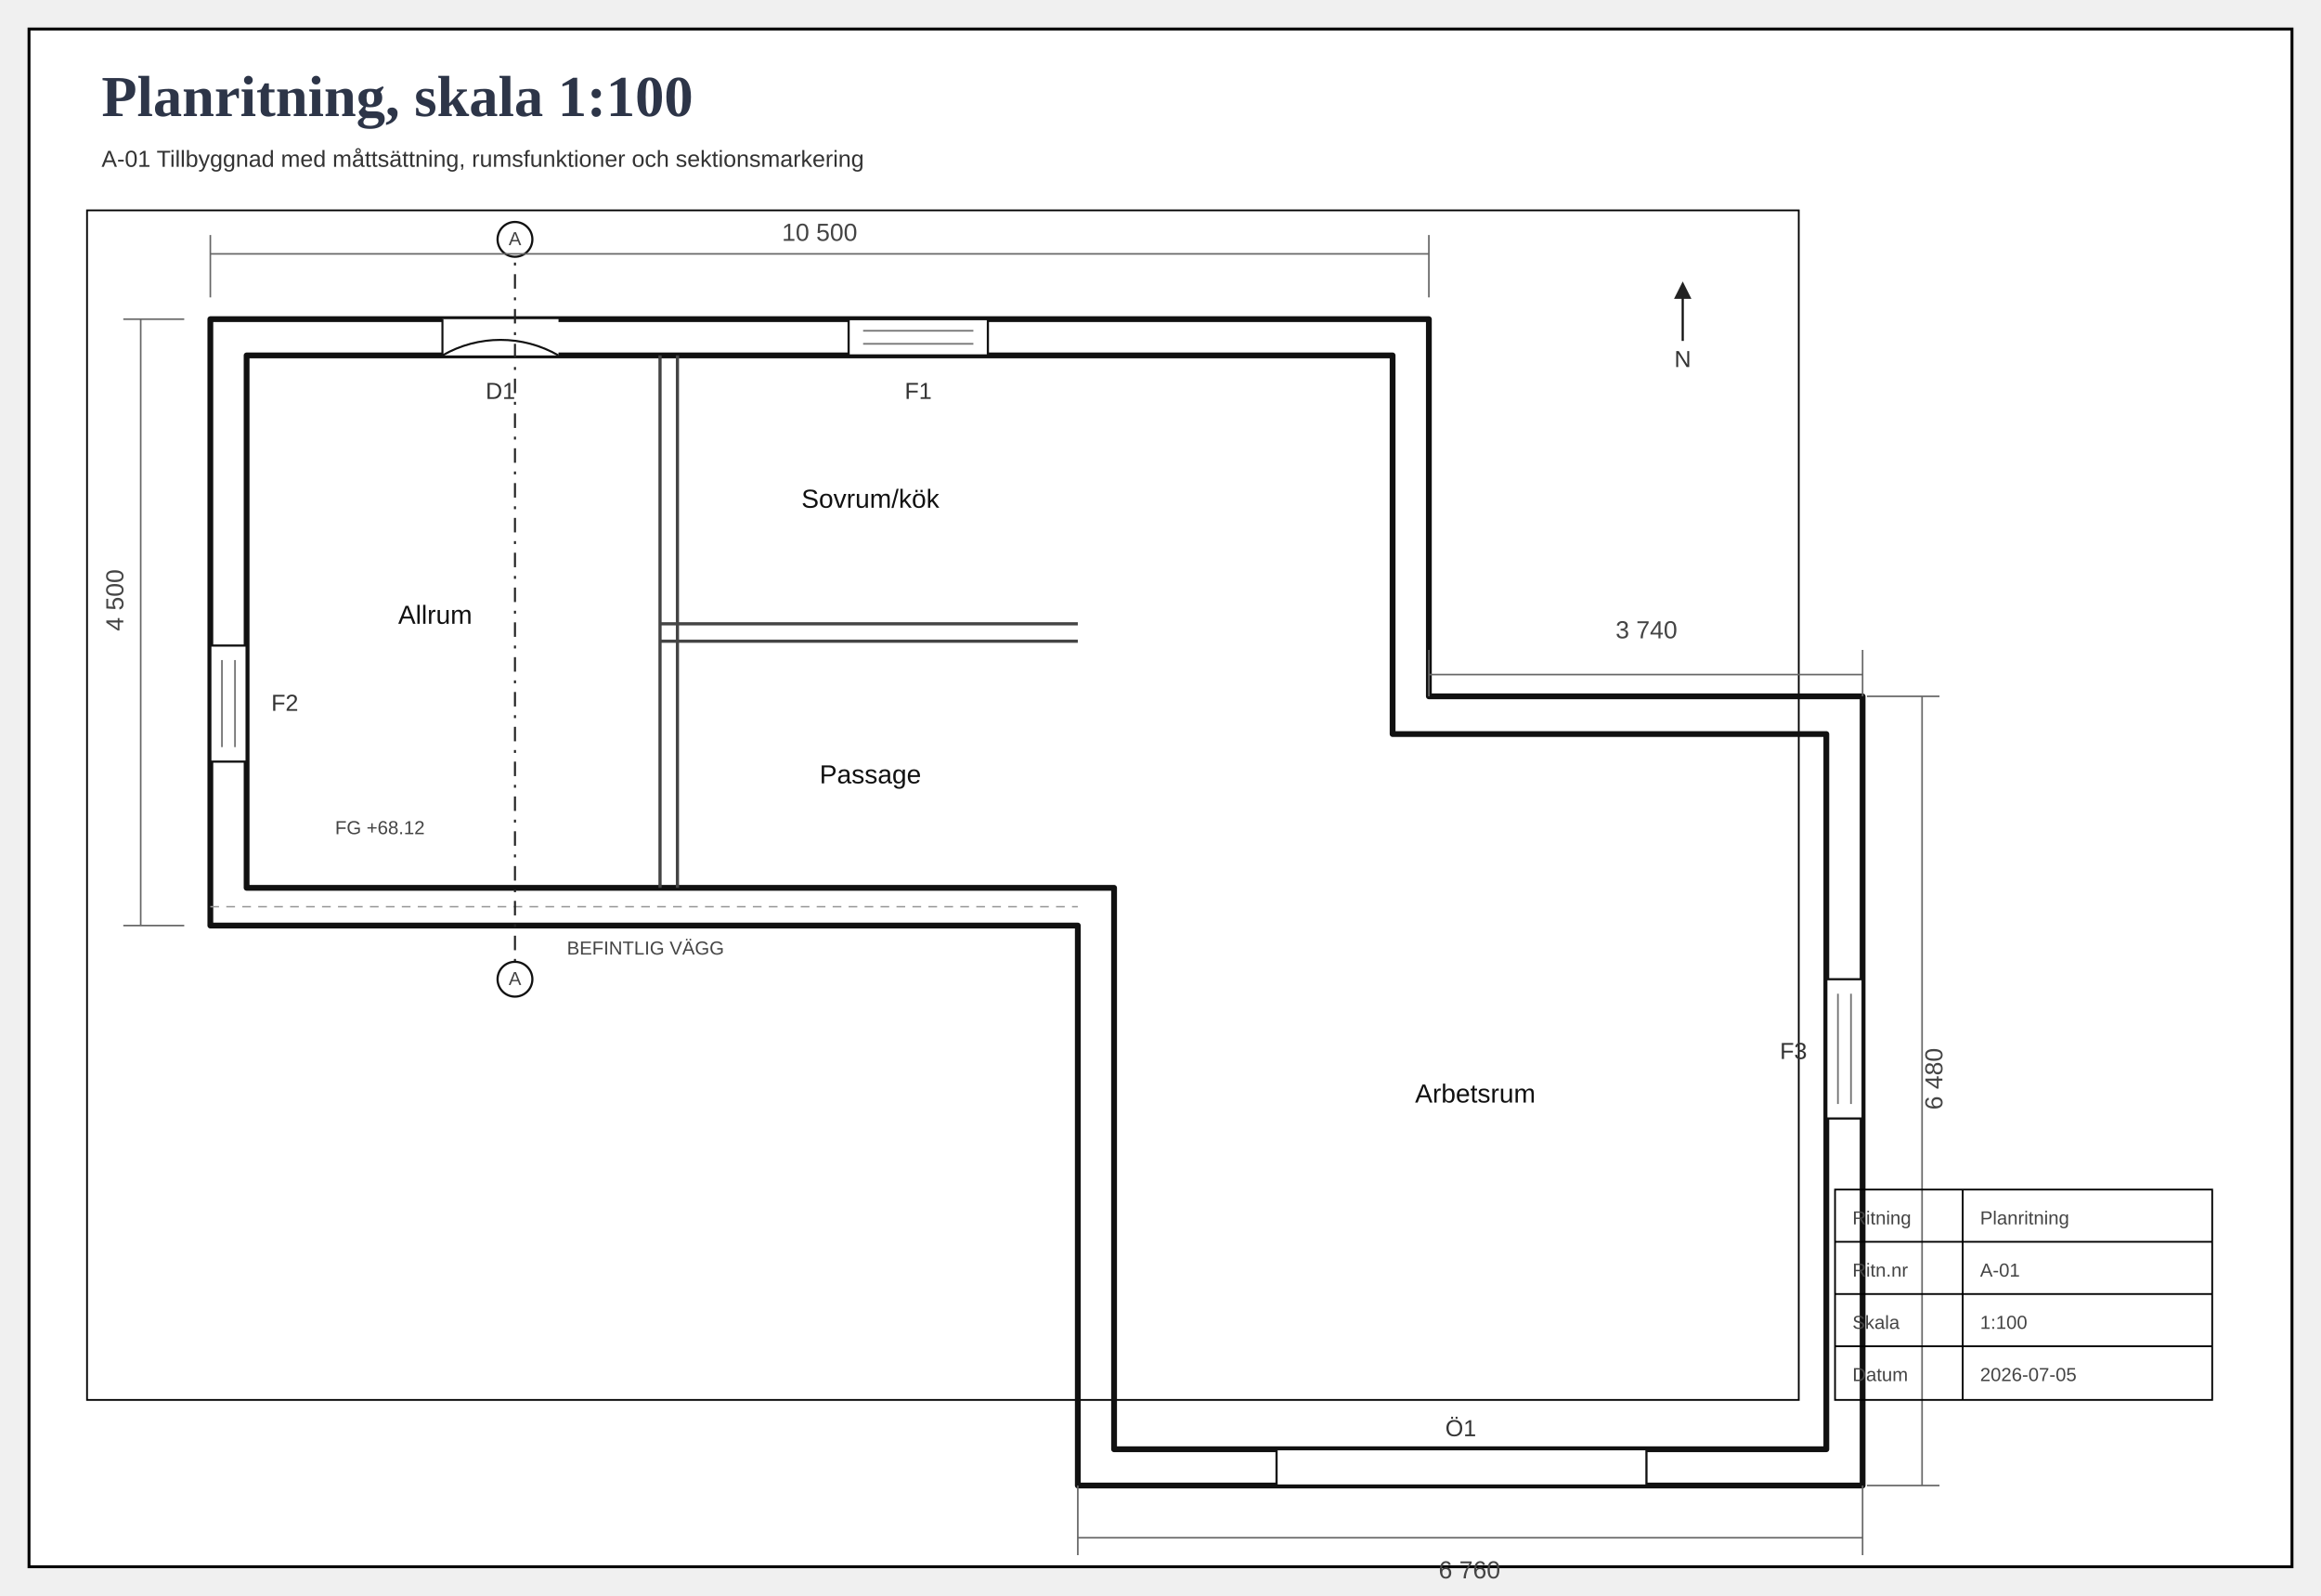
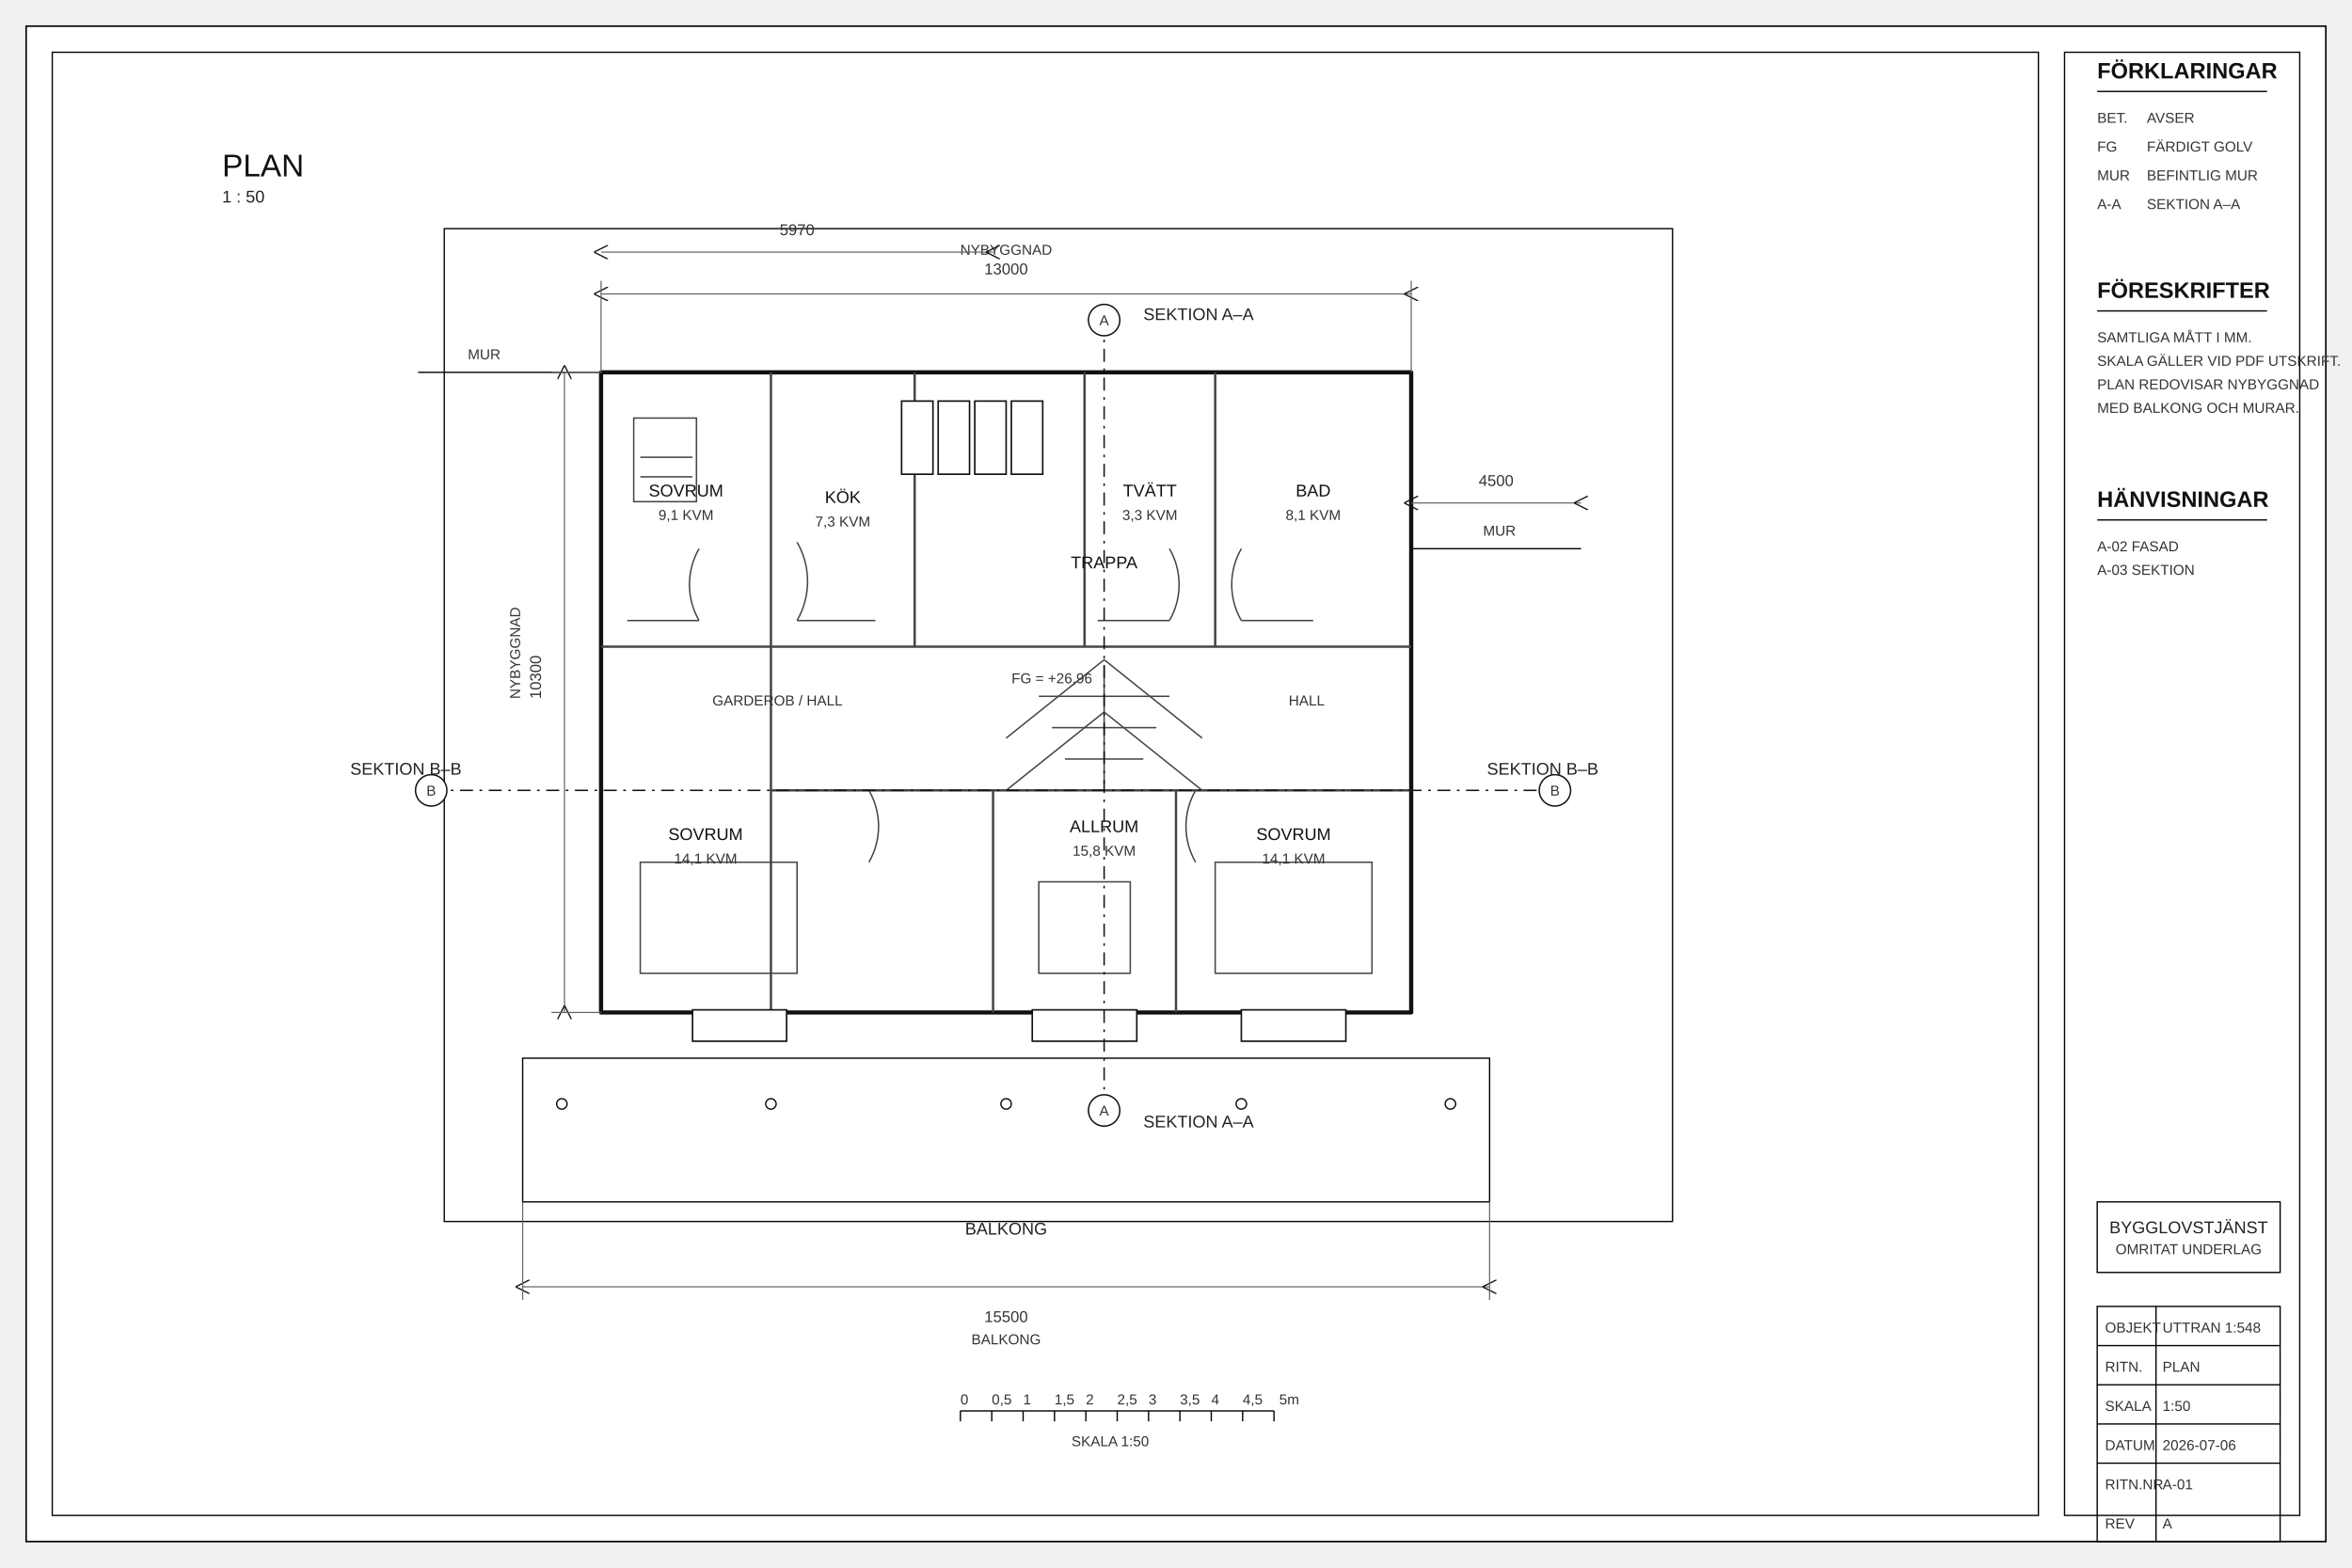
- <svg xmlns="http://www.w3.org/2000/svg" viewBox="0 0 1600 1100" width="1600" height="1100">
+ <svg xmlns="http://www.w3.org/2000/svg" viewBox="0 0 1800 1200" width="1800" height="1200">
  <defs>
    <marker id="arrow" markerWidth="8" markerHeight="8" refX="4" refY="4" orient="auto">
-       <path d="M0,0 L8,4 L0,8 z" fill="#222" />
+       <path d="M0,0 L8,4 L0,8 z" fill="#111" />
    </marker>
+     <marker id="arrow-open" markerWidth="12" markerHeight="12" refX="6" refY="6" orient="auto">
+       <path d="M0,6 L12,0 M0,6 L12,12" fill="none" stroke="#111" stroke-width="1.1" />
+     </marker>
+     <style>
+       .sheet{fill:#fff;stroke:#000;stroke-width:1.2}
+       .panel,.frame,.thin{fill:none;stroke:#000;stroke-width:1}
+       .wall{fill:none;stroke:#111;stroke-width:3.2;stroke-linejoin:round}
+       .intwall{fill:none;stroke:#444;stroke-width:1.8}
+       .door,.fixture{fill:none;stroke:#444;stroke-width:1.1}
+       .window{fill:#fff;stroke:#111;stroke-width:1.2}
+       .dim,.guide{fill:none;stroke:#666;stroke-width:0.9}
+       .guide{stroke-dasharray:5 4}
+       .section{fill:none;stroke:#111;stroke-width:1.1;stroke-dasharray:10 5 2 5}
+       .text{font:16px Arial,sans-serif;fill:#111}
+       .small{font:13px Arial,sans-serif;fill:#222}
+       .tiny{font:11px Arial,sans-serif;fill:#333}
+       .room{font:13px Arial,sans-serif;fill:#111;text-anchor:middle}
+       .dimtext{font:12px Arial,sans-serif;fill:#333}
+       .headline{font:700 17px Arial,sans-serif;fill:#111}
+       .title{font:24px Arial,sans-serif;fill:#111}
+       .muted{fill:#666}
+     </style>
  </defs>
-   <style>
-     .sheet { fill:#fff; stroke:#000; stroke-width:2; }
-     .frame { fill:none; stroke:#000; stroke-width:1.2; }
-     .wall { fill:none; stroke:#111; stroke-width:4; stroke-linejoin:round; }
-     .intwall { fill:none; stroke:#444; stroke-width:2.2; }
-     .opening { fill:#fff; stroke:#111; stroke-width:1.5; }
-     .window-line { stroke:#777; stroke-width:1.2; }
-     .door { fill:none; stroke:#111; stroke-width:1.4; }
-     .dim { fill:none; stroke:#666; stroke-width:1.1; }
-     .guide { fill:none; stroke:#999; stroke-width:1; stroke-dasharray:6 5; }
-     .section { fill:none; stroke:#222; stroke-width:1.4; stroke-dasharray:10 6 2 6; }
-     .text { font: 22px 'Arial', sans-serif; fill:#111; }
-     .small { font: 16px 'Arial', sans-serif; fill:#333; }
-     .tiny { font: 13px 'Arial', sans-serif; fill:#444; }
-     .room { font: 18px 'Arial', sans-serif; fill:#111; text-anchor:middle; }
-     .title { font: 40px Georgia, 'Times New Roman', serif; fill:#2d3548; font-weight:700; }
-     .dimtext { font: 17px 'Arial', sans-serif; fill:#444; }
-   </style>
-   <rect x="20" y="20" width="1560" height="1060" class="sheet" />
-   <text x="70" y="80" class="title">Planritning, skala 1:100</text>
-   <text x="70" y="115" class="small">A-01 Tillbyggnad med måttsättning, rumsfunktioner och sektionsmarkering</text>
-   <rect x="60" y="145" width="1180" height="820" class="frame" />
-   <g transform="translate(145,220)">
-     <polygon class="wall" points="0,0 840,0 840,260 1139,260 1139,804 598,804 598,418 0,418 0,0" />
-     <polygon class="wall" points="25,25 815,25 815,286 1114,286 1114,779 623,779 623,392 25,392 25,25" />
-     <line x1="0" y1="405" x2="598" y2="405" class="guide" />
-     <text x="300" y="438" class="tiny" text-anchor="middle">BEFINTLIG VÄGG</text>
-     <rect x="160" y="0" width="80" height="25" fill="#fff" />
-     <line x1="160" y1="25" x2="160" y2="0" class="door" />
-     <path d="M160,25 A80,80 0 0 1 240,25" class="door" />
-     <text x="200" y="55" class="small" text-anchor="middle">D1</text>
-     <rect x="440" y="0" width="96" height="25" class="opening" />
-     <line x1="450" y1="8" x2="526" y2="8" class="window-line" />
-     <line x1="450" y1="17" x2="526" y2="17" class="window-line" />
-     <text x="488" y="55" class="small" text-anchor="middle">F1</text>
-     <rect x="0" y="225" width="25" height="80" class="opening" />
-     <line x1="8" y1="235" x2="8" y2="295" class="window-line" />
-     <line x1="17" y1="235" x2="17" y2="295" class="window-line" />
-     <text x="42" y="270" class="small">F2</text>
-     <rect x="1114" y="455" width="25" height="96" class="opening" />
-     <line x1="1122" y1="465" x2="1122" y2="541" class="window-line" />
-     <line x1="1131" y1="465" x2="1131" y2="541" class="window-line" />
-     <text x="1082" y="510" class="small">F3</text>
-     <rect x="735" y="779" width="255" height="25" class="opening" />
-     <text x="862" y="770" class="small" text-anchor="middle">Ö1</text>
-     <line x1="310" y1="25" x2="310" y2="392" class="intwall" />
-     <line x1="322" y1="25" x2="322" y2="392" class="intwall" />
-     <line x1="310" y1="210" x2="598" y2="210" class="intwall" />
-     <line x1="310" y1="222" x2="598" y2="222" class="intwall" />
-     <text x="155" y="210" class="room">Allrum</text>
-     <text x="455" y="130" class="room">Sovrum/kök</text>
-     <text x="455" y="320" class="room">Passage</text>
-     <text x="872" y="540" class="room">Arbetsrum</text>
-     <text x="86" y="355" class="tiny">FG +68.12</text>
-     <line x1="210" y1="-55" x2="210" y2="455" class="section" />
-     <circle cx="210" cy="-55" r="12" fill="#fff" stroke="#111" stroke-width="1.5" />
-     <circle cx="210" cy="455" r="12" fill="#fff" stroke="#111" stroke-width="1.5" />
-     <text x="210" y="-51" class="tiny" text-anchor="middle">A</text>
-     <text x="210" y="459" class="tiny" text-anchor="middle">A</text>
-     <line x1="0" y1="-45" x2="840" y2="-45" class="dim" />
-     <line x1="0" y1="-15" x2="0" y2="-58" class="dim" />
-     <line x1="840" y1="-15" x2="840" y2="-58" class="dim" />
-     <text x="420" y="-54" class="dimtext" text-anchor="middle">10 500</text>
-     <line x1="-48" y1="0" x2="-48" y2="418" class="dim" />
-     <line x1="-18" y1="0" x2="-60" y2="0" class="dim" />
-     <line x1="-18" y1="418" x2="-60" y2="418" class="dim" />
-     <text x="-60" y="215" class="dimtext" transform="rotate(-90 -60 215)">4 500</text>
-     <line x1="840" y1="245" x2="1139" y2="245" class="dim" />
-     <line x1="840" y1="260" x2="840" y2="228" class="dim" />
-     <line x1="1139" y1="260" x2="1139" y2="228" class="dim" />
-     <text x="990" y="220" class="dimtext" text-anchor="middle">3 740</text>
-     <line x1="1180" y1="260" x2="1180" y2="804" class="dim" />
-     <line x1="1142" y1="260" x2="1192" y2="260" class="dim" />
-     <line x1="1142" y1="804" x2="1192" y2="804" class="dim" />
-     <text x="1194" y="545" class="dimtext" transform="rotate(-90 1194 545)">6 480</text>
-     <line x1="598" y1="840" x2="1139" y2="840" class="dim" />
-     <line x1="598" y1="804" x2="598" y2="852" class="dim" />
-     <line x1="1139" y1="804" x2="1139" y2="852" class="dim" />
-     <text x="868" y="868" class="dimtext" text-anchor="middle">6 760</text>
-     <g transform="translate(1015,-25)">
-       <line x1="0" y1="40" x2="0" y2="5" stroke="#111" stroke-width="1.5" marker-end="url(#arrow)" />
-       <text x="0" y="58" class="small" text-anchor="middle">N</text>
+   <rect x="20" y="20" width="1760" height="1160" class="sheet" />
+   <rect x="40" y="40" width="1520" height="1120" class="frame" />
+   <rect x="1580" y="40" width="180" height="1120" class="panel" />
+   <g transform="translate(170,135)">
+     <text x="0" y="0" class="title">PLAN</text>
+     <text x="0" y="20" class="small">1 : 50</text>
+     <g transform="translate(170,40)">
+       <rect x="0" y="0" width="940" height="760" class="thin" />
+       <rect x="120" y="110" width="620" height="490" class="wall" />
+       <rect x="60" y="635" width="740" height="110" class="thin" />
+       <text x="430" y="770" class="small" text-anchor="middle">BALKONG</text>
+       <circle cx="90" cy="670" r="4" class="thin" />
+       <circle cx="250" cy="670" r="4" class="thin" />
+       <circle cx="430" cy="670" r="4" class="thin" />
+       <circle cx="610" cy="670" r="4" class="thin" />
+       <circle cx="770" cy="670" r="4" class="thin" />
+       <line x1="-20" y1="110" x2="120" y2="110" class="thin" />
+       <line x1="740" y1="245" x2="870" y2="245" class="thin" />
+       <text x="18" y="100" class="tiny">MUR</text>
+       <text x="795" y="235" class="tiny">MUR</text>
+       <line x1="250" y1="110" x2="250" y2="600" class="intwall" />
+       <line x1="360" y1="110" x2="360" y2="320" class="intwall" />
+       <line x1="490" y1="110" x2="490" y2="320" class="intwall" />
+       <line x1="590" y1="110" x2="590" y2="320" class="intwall" />
+       <line x1="120" y1="320" x2="740" y2="320" class="intwall" />
+       <line x1="250" y1="430" x2="740" y2="430" class="intwall" />
+       <line x1="420" y1="430" x2="420" y2="600" class="intwall" />
+       <line x1="560" y1="430" x2="560" y2="600" class="intwall" />
+       <line x1="140" y1="300" x2="195" y2="300" class="door" />
+       <path d="M195 300 A55 55 0 0 1 195 245" class="door" />
+       <line x1="270" y1="300" x2="330" y2="300" class="door" />
+       <path d="M270 300 A60 60 0 0 0 270 240" class="door" />
+       <line x1="500" y1="300" x2="555" y2="300" class="door" />
+       <path d="M555 300 A55 55 0 0 0 555 245" class="door" />
+       <line x1="610" y1="300" x2="665" y2="300" class="door" />
+       <path d="M610 300 A55 55 0 0 1 610 245" class="door" />
+       <line x1="270" y1="430" x2="325" y2="430" class="door" />
+       <path d="M325 430 A55 55 0 0 1 325 485" class="door" />
+       <line x1="575" y1="430" x2="630" y2="430" class="door" />
+       <path d="M575 430 A55 55 0 0 0 575 485" class="door" />
+       <rect x="350" y="132" width="24" height="56" class="window" />
+       <rect x="378" y="132" width="24" height="56" class="window" />
+       <rect x="406" y="132" width="24" height="56" class="window" />
+       <rect x="434" y="132" width="24" height="56" class="window" />
+       <rect x="190" y="598" width="72" height="24" class="window" />
+       <rect x="450" y="598" width="80" height="24" class="window" />
+       <rect x="610" y="598" width="80" height="24" class="window" />
+       <polyline points="430,390 505,330 580,390" class="fixture" />
+       <polyline points="430,430 505,370 580,430" class="fixture" />
+       <line x1="505" y1="335" x2="505" y2="425" class="fixture" />
+       <line x1="455" y1="358" x2="555" y2="358" class="fixture" />
+       <line x1="465" y1="382" x2="545" y2="382" class="fixture" />
+       <line x1="475" y1="406" x2="535" y2="406" class="fixture" />
+       <rect x="150" y="485" width="120" height="85" class="fixture" />
+       <rect x="455" y="500" width="70" height="70" class="fixture" />
+       <rect x="590" y="485" width="120" height="85" class="fixture" />
+       <rect x="145" y="145" width="48" height="64" class="fixture" />
+       <line x1="150" y1="175" x2="190" y2="175" class="fixture" />
+       <line x1="150" y1="190" x2="190" y2="190" class="fixture" />
+       <text x="185" y="205" class="room">SOVRUM</text>
+       <text x="185" y="223" class="tiny" text-anchor="middle">9,1 KVM</text>
+       <text x="305" y="210" class="room">KÖK</text>
+       <text x="305" y="228" class="tiny" text-anchor="middle">7,3 KVM</text>
+       <text x="540" y="205" class="room">TVÄTT</text>
+       <text x="540" y="223" class="tiny" text-anchor="middle">3,3 KVM</text>
+       <text x="665" y="205" class="room">BAD</text>
+       <text x="665" y="223" class="tiny" text-anchor="middle">8,1 KVM</text>
+       <text x="505" y="462" class="room">ALLRUM</text>
+       <text x="505" y="480" class="tiny" text-anchor="middle">15,8 KVM</text>
+       <text x="200" y="468" class="room">SOVRUM</text>
+       <text x="200" y="486" class="tiny" text-anchor="middle">14,1 KVM</text>
+       <text x="650" y="468" class="room">SOVRUM</text>
+       <text x="650" y="486" class="tiny" text-anchor="middle">14,1 KVM</text>
+       <text x="505" y="260" class="room">TRAPPA</text>
+       <text x="255" y="365" class="tiny" text-anchor="middle">GARDEROB / HALL</text>
+       <text x="660" y="365" class="tiny" text-anchor="middle">HALL</text>
+       <text x="465" y="348" class="tiny" text-anchor="middle">FG = +26,96</text>
+       <line x1="505" y1="70" x2="505" y2="675" class="section" />
+       <circle cx="505" cy="70" r="12" fill="#fff" stroke="#111" stroke-width="1.1" />
+       <circle cx="505" cy="675" r="12" fill="#fff" stroke="#111" stroke-width="1.1" />
+       <text x="505" y="74" class="tiny" text-anchor="middle">A</text>
+       <text x="505" y="679" class="tiny" text-anchor="middle">A</text>
+       <text x="535" y="70" class="small">SEKTION A–A</text>
+       <text x="535" y="688" class="small">SEKTION A–A</text>
+       <line x1="-10" y1="430" x2="850" y2="430" class="section" />
+       <circle cx="-10" cy="430" r="12" fill="#fff" stroke="#111" stroke-width="1.1" />
+       <circle cx="850" cy="430" r="12" fill="#fff" stroke="#111" stroke-width="1.1" />
+       <text x="-10" y="434" class="tiny" text-anchor="middle">B</text>
+       <text x="850" y="434" class="tiny" text-anchor="middle">B</text>
+       <text x="-72" y="418" class="small">SEKTION B–B</text>
+       <text x="798" y="418" class="small">SEKTION B–B</text>
+       <line x1="120" y1="50" x2="740" y2="50" class="dim" marker-start="url(#arrow-open)" marker-end="url(#arrow-open)" />
+       <line x1="120" y1="110" x2="120" y2="40" class="dim" />
+       <line x1="740" y1="110" x2="740" y2="40" class="dim" />
+       <text x="430" y="35" class="dimtext" text-anchor="middle">13000</text>
+       <text x="430" y="20" class="tiny" text-anchor="middle">NYBYGGNAD</text>
+       <line x1="60" y1="810" x2="800" y2="810" class="dim" marker-start="url(#arrow-open)" marker-end="url(#arrow-open)" />
+       <line x1="60" y1="745" x2="60" y2="820" class="dim" />
+       <line x1="800" y1="745" x2="800" y2="820" class="dim" />
+       <text x="430" y="837" class="dimtext" text-anchor="middle">15500</text>
+       <text x="430" y="854" class="tiny" text-anchor="middle">BALKONG</text>
+       <line x1="92" y1="110" x2="92" y2="600" class="dim" marker-start="url(#arrow-open)" marker-end="url(#arrow-open)" />
+       <line x1="120" y1="110" x2="82" y2="110" class="dim" />
+       <line x1="120" y1="600" x2="82" y2="600" class="dim" />
+       <text x="74" y="360" class="dimtext" transform="rotate(-90 74 360)">10300</text>
+       <text x="58" y="360" class="tiny" transform="rotate(-90 58 360)">NYBYGGNAD</text>
+       <line x1="120" y1="18" x2="420" y2="18" class="dim" marker-start="url(#arrow-open)" marker-end="url(#arrow-open)" />
+       <text x="270" y="5" class="dimtext" text-anchor="middle">5970</text>
+       <line x1="740" y1="210" x2="870" y2="210" class="dim" marker-start="url(#arrow-open)" marker-end="url(#arrow-open)" />
+       <text x="805" y="197" class="dimtext" text-anchor="middle">4500</text>
+     </g>
+     <g transform="translate(565,930)">
+       <line x1="0" y1="15" x2="240" y2="15" class="thin" />
+       <line x1="0" y1="15" x2="0" y2="23" class="thin" />
+       <line x1="24" y1="15" x2="24" y2="23" class="thin" />
+       <line x1="48" y1="15" x2="48" y2="23" class="thin" />
+       <line x1="72" y1="15" x2="72" y2="23" class="thin" />
+       <line x1="96" y1="15" x2="96" y2="23" class="thin" />
+       <line x1="120" y1="15" x2="120" y2="23" class="thin" />
+       <line x1="144" y1="15" x2="144" y2="23" class="thin" />
+       <line x1="168" y1="15" x2="168" y2="23" class="thin" />
+       <line x1="192" y1="15" x2="192" y2="23" class="thin" />
+       <line x1="216" y1="15" x2="216" y2="23" class="thin" />
+       <line x1="240" y1="15" x2="240" y2="23" class="thin" />
+       <text x="0" y="10" class="tiny">0</text>
+       <text x="24" y="10" class="tiny">0,5</text>
+       <text x="48" y="10" class="tiny">1</text>
+       <text x="72" y="10" class="tiny">1,5</text>
+       <text x="96" y="10" class="tiny">2</text>
+       <text x="120" y="10" class="tiny">2,5</text>
+       <text x="144" y="10" class="tiny">3</text>
+       <text x="168" y="10" class="tiny">3,5</text>
+       <text x="192" y="10" class="tiny">4</text>
+       <text x="216" y="10" class="tiny">4,5</text>
+       <text x="244" y="10" class="tiny">5m</text>
+       <text x="85" y="42" class="tiny">SKALA 1:50</text>
    </g>
  </g>
-   <g transform="translate(1265,820)">
-     <rect x="0" y="0" width="260" height="145" class="frame" />
-     <line x1="0" y1="36" x2="260" y2="36" class="frame" />
-     <line x1="0" y1="72" x2="260" y2="72" class="frame" />
-     <line x1="0" y1="108" x2="260" y2="108" class="frame" />
-     <line x1="88" y1="0" x2="88" y2="145" class="frame" />
-     <text x="12" y="24" class="tiny">Ritning</text>
-     <text x="100" y="24" class="tiny">Planritning</text>
-     <text x="12" y="60" class="tiny">Ritn.nr</text>
-     <text x="100" y="60" class="tiny">A-01</text>
-     <text x="12" y="96" class="tiny">Skala</text>
-     <text x="100" y="96" class="tiny">1:100</text>
-     <text x="12" y="132" class="tiny">Datum</text>
-     <text x="100" y="132" class="tiny">2026-07-05</text>
+   <g transform="translate(1605,60)">
+     <text x="0" y="0" class="headline">FÖRKLARINGAR</text>
+     <line x1="0" y1="10" x2="130" y2="10" class="thin" />
+     <text x="0" y="34" class="tiny">BET.</text>
+     <text x="38" y="34" class="tiny">AVSER</text>
+     <text x="0" y="56" class="tiny">FG</text>
+     <text x="38" y="56" class="tiny">FÄRDIGT GOLV</text>
+     <text x="0" y="78" class="tiny">MUR</text>
+     <text x="38" y="78" class="tiny">BEFINTLIG MUR</text>
+     <text x="0" y="100" class="tiny">A-A</text>
+     <text x="38" y="100" class="tiny">SEKTION A–A</text>
+     <text x="0" y="168" class="headline">FÖRESKRIFTER</text>
+     <line x1="0" y1="178" x2="130" y2="178" class="thin" />
+     <text x="0" y="202" class="tiny">SAMTLIGA MÅTT I MM.</text>
+     <text x="0" y="220" class="tiny">SKALA GÄLLER VID PDF UTSKRIFT.</text>
+     <text x="0" y="238" class="tiny">PLAN REDOVISAR NYBYGGNAD</text>
+     <text x="0" y="256" class="tiny">MED BALKONG OCH MURAR.</text>
+     <text x="0" y="328" class="headline">HÄNVISNINGAR</text>
+     <line x1="0" y1="338" x2="130" y2="338" class="thin" />
+     <text x="0" y="362" class="tiny">A-02 FASAD</text>
+     <text x="0" y="380" class="tiny">A-03 SEKTION</text>
+     <g transform="translate(0,860)">
+       <rect x="0" y="0" width="140" height="54" class="thin" />
+       <text x="70" y="24" class="small" text-anchor="middle">BYGGLOVSTJÄNST</text>
+       <text x="70" y="40" class="tiny" text-anchor="middle">OMRITAT UNDERLAG</text>
+     </g>
+     <g transform="translate(0,940)">
+       <rect x="0" y="0" width="140" height="180" class="thin" />
+       <line x1="0" y1="30" x2="140" y2="30" class="thin" />
+       <line x1="0" y1="60" x2="140" y2="60" class="thin" />
+       <line x1="0" y1="90" x2="140" y2="90" class="thin" />
+       <line x1="0" y1="120" x2="140" y2="120" class="thin" />
+       <line x1="45" y1="0" x2="45" y2="180" class="thin" />
+       <text x="6" y="20" class="tiny">OBJEKT</text>
+       <text x="50" y="20" class="tiny">UTTRAN 1:548</text>
+       <text x="6" y="50" class="tiny">RITN.</text>
+       <text x="50" y="50" class="tiny">PLAN</text>
+       <text x="6" y="80" class="tiny">SKALA</text>
+       <text x="50" y="80" class="tiny">1:50</text>
+       <text x="6" y="110" class="tiny">DATUM</text>
+       <text x="50" y="110" class="tiny">2026-07-06</text>
+       <text x="6" y="140" class="tiny">RITN.NR</text>
+       <text x="50" y="140" class="tiny">A-01</text>
+       <text x="6" y="170" class="tiny">REV</text>
+       <text x="50" y="170" class="tiny">A</text>
+     </g>
  </g>
</svg>
